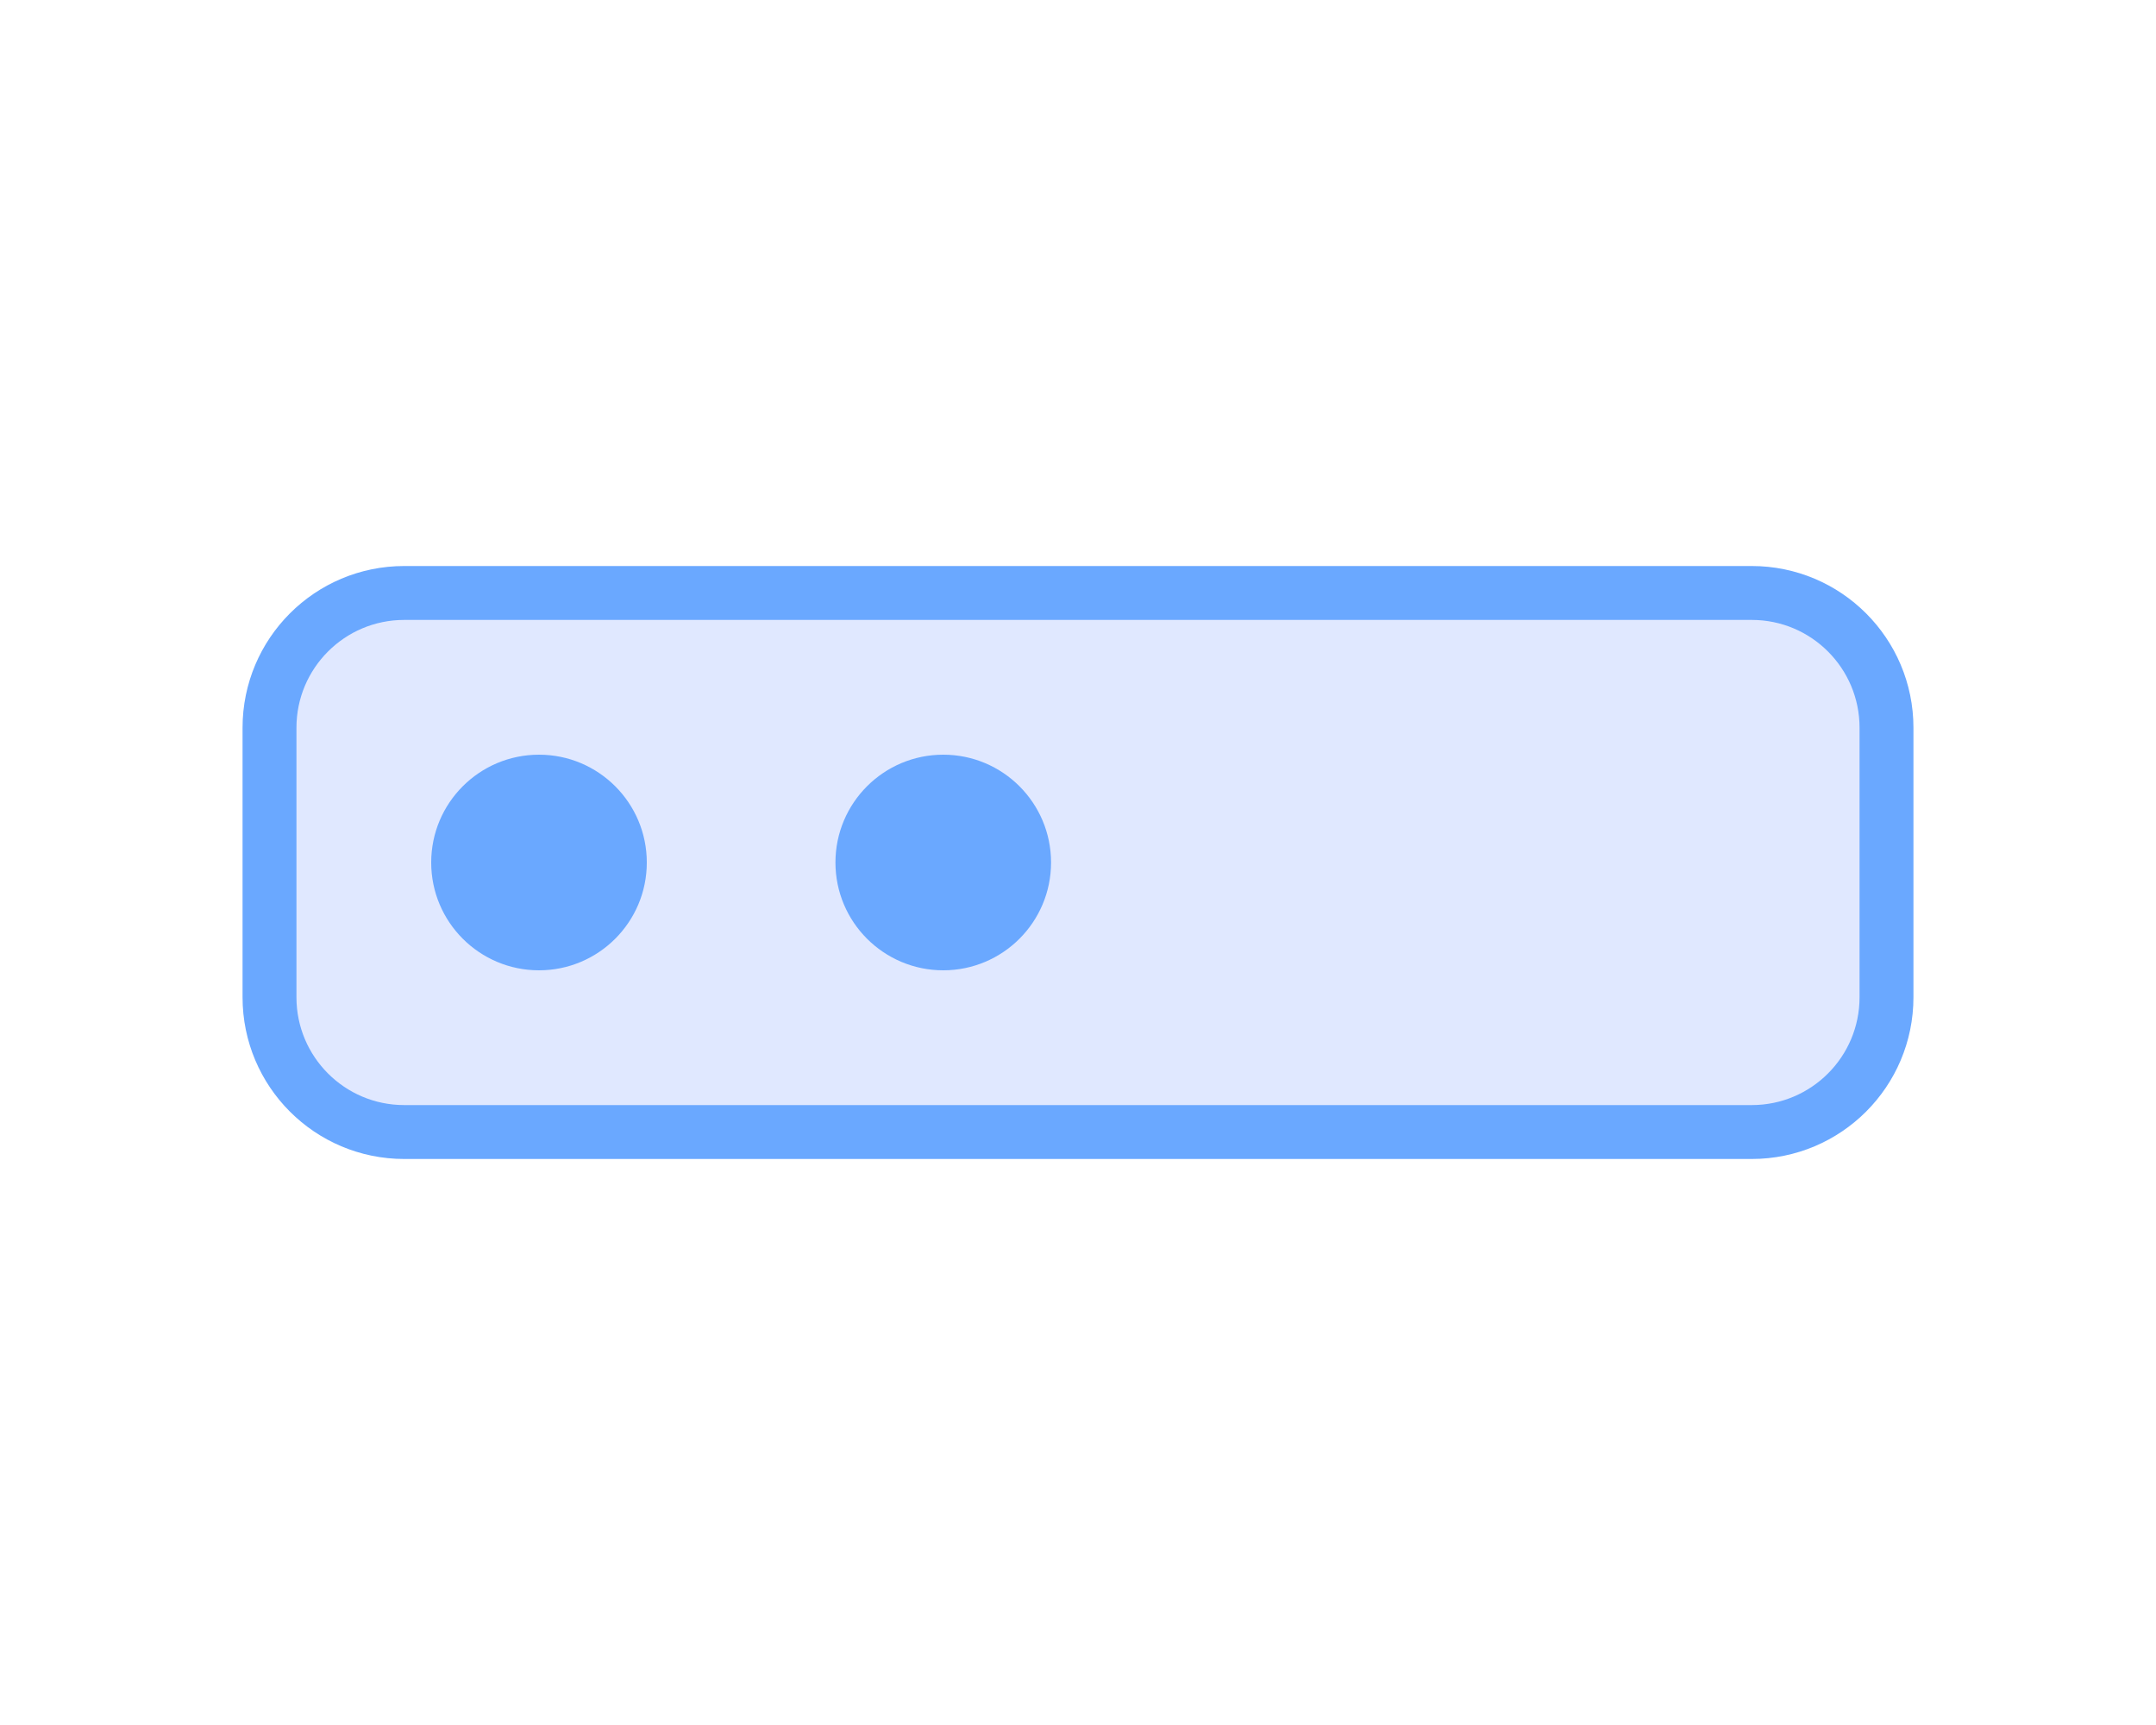
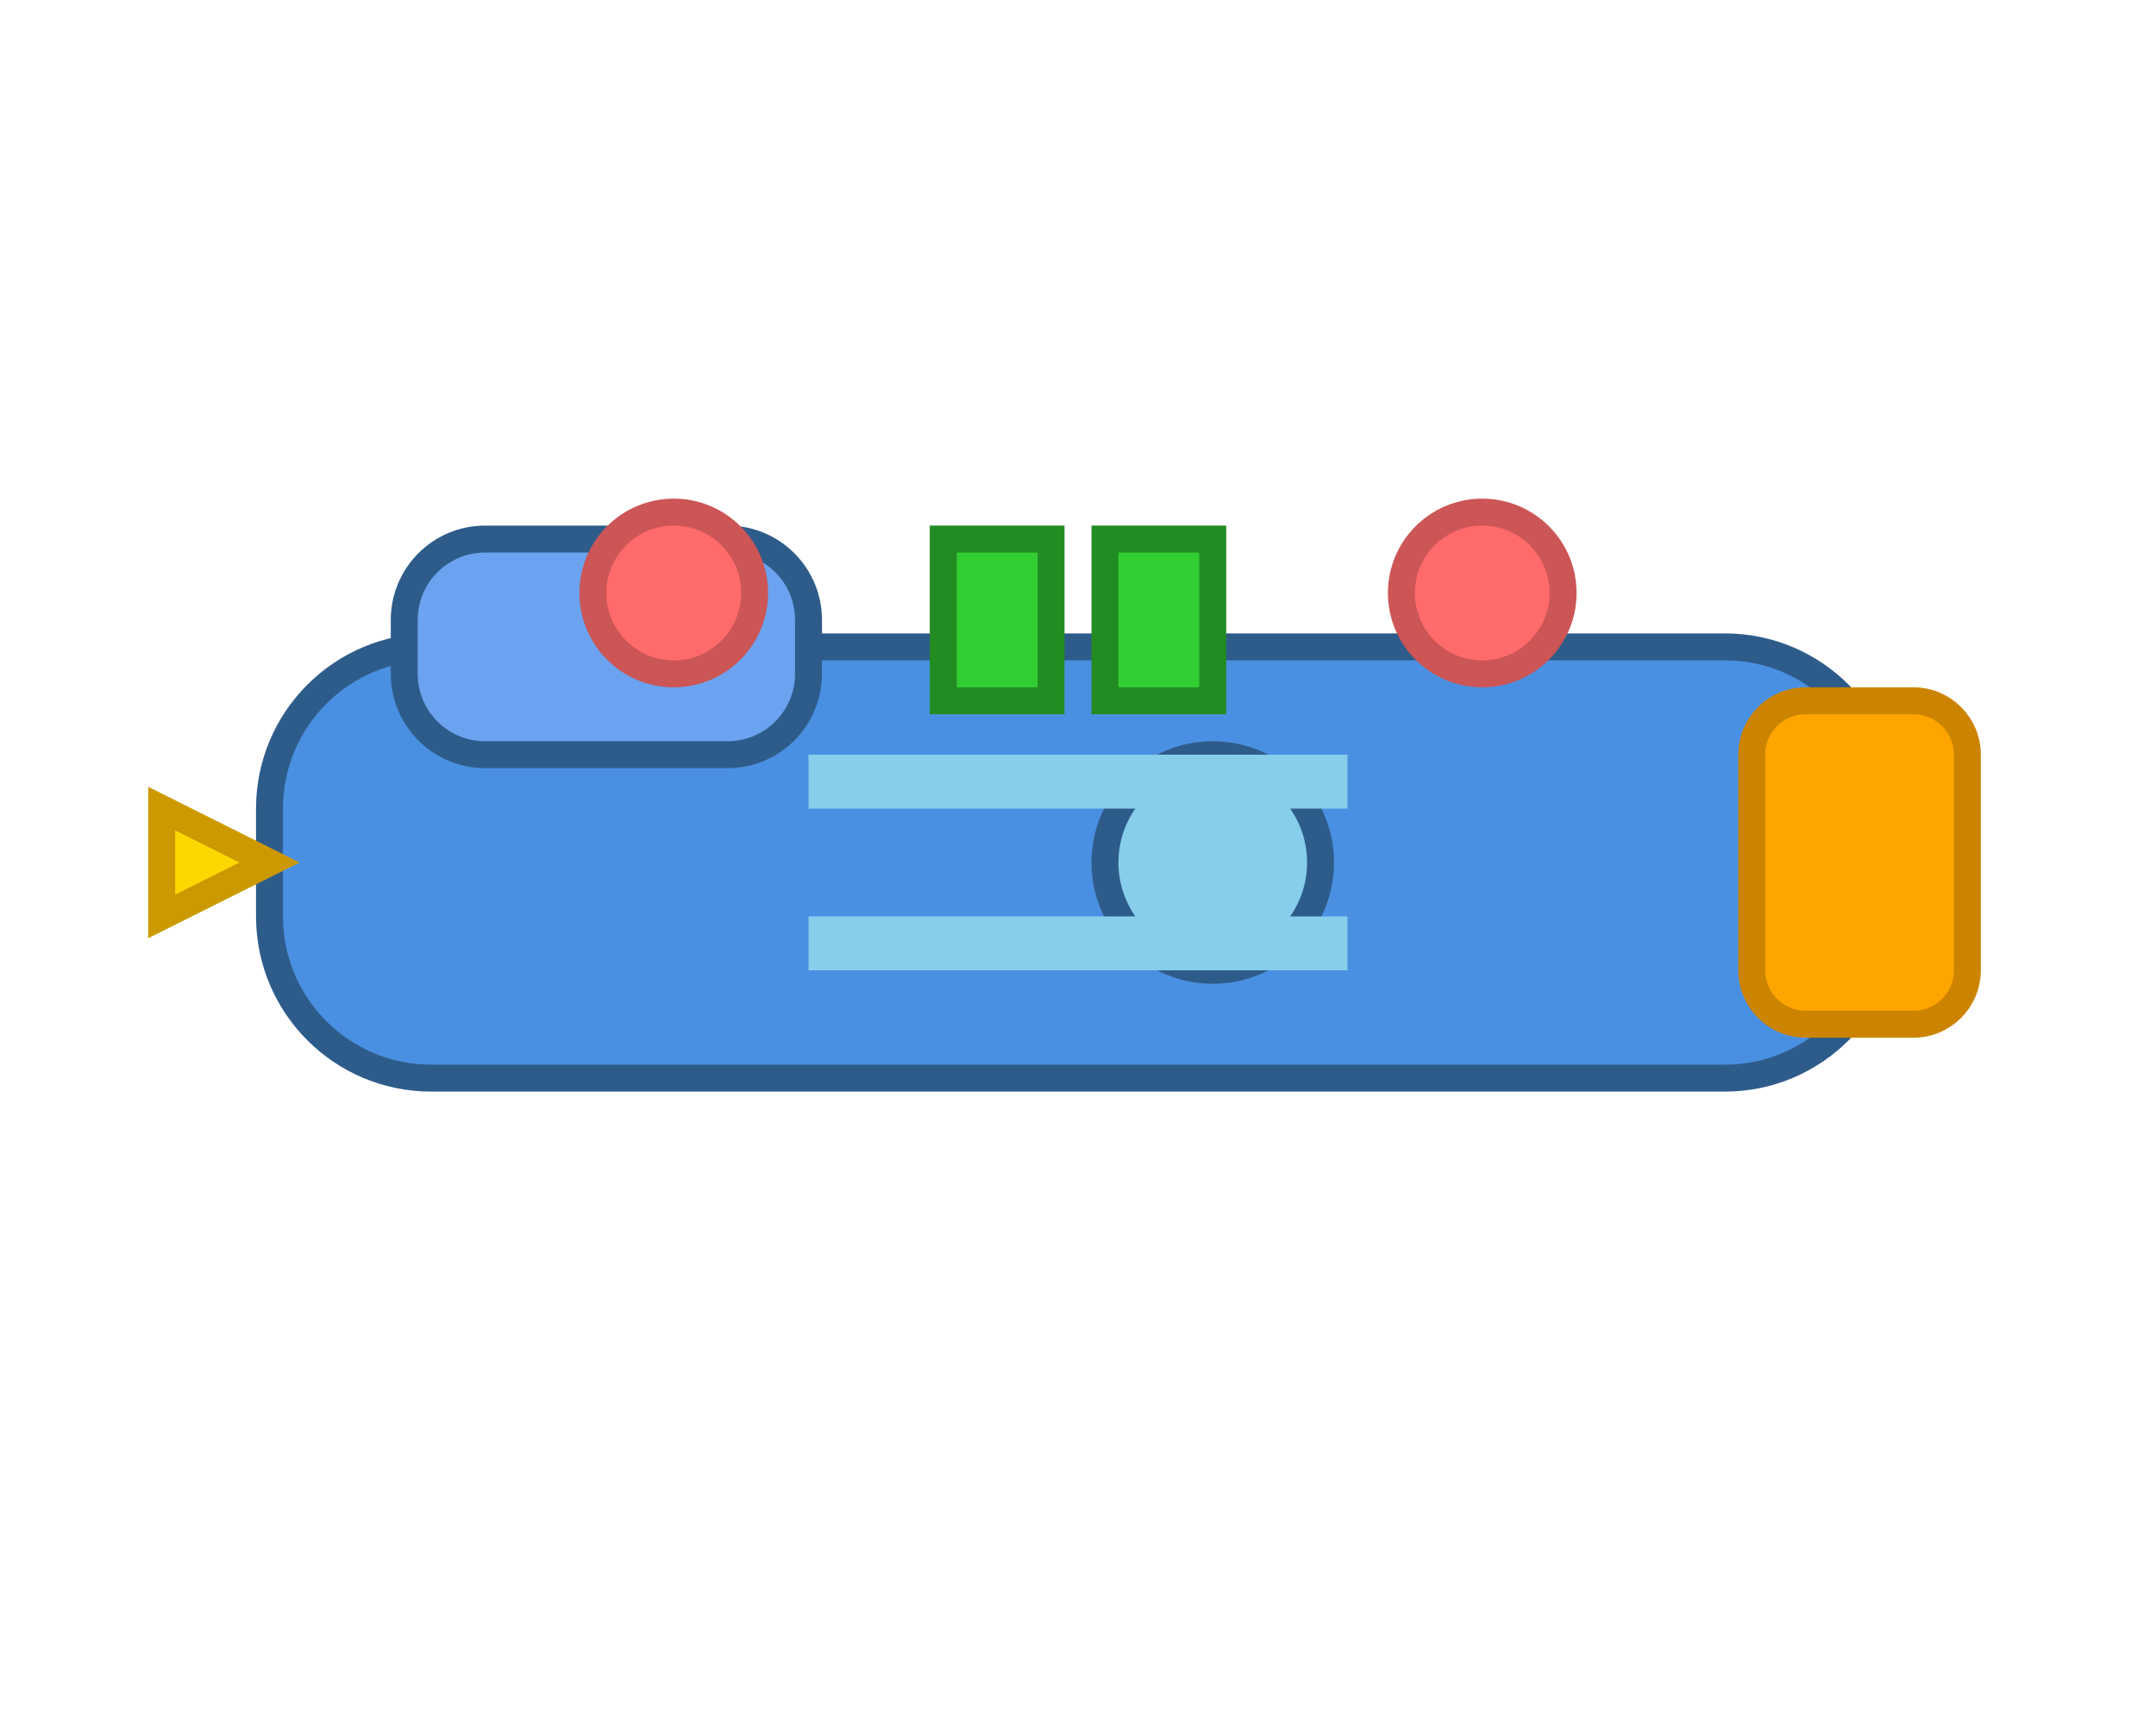
<svg xmlns="http://www.w3.org/2000/svg" width="80" height="64" viewBox="0 0 80 64">
-   <rect x="10" y="22" width="60" height="20" rx="5" fill="#e0e8ff" stroke="#6aa8ff" stroke-width="2" />
-   <circle cx="20" cy="32" r="4" fill="#6aa8ff" />
-   <circle cx="35" cy="32" r="4" fill="#6aa8ff" />
+   <rect x="10" y="24" width="60" height="16" rx="6" fill="#4a90e2" stroke="#2e5c8a" stroke-width="1" />
+   <rect x="15" y="20" width="15" height="8" rx="3" fill="#6ba3f0" stroke="#2e5c8a" stroke-width="1" />
+   <polygon points="10,32 6,30 6,34" fill="#ffd700" stroke="#cc9900" stroke-width="1" />
+   <circle cx="25" cy="22" r="3" fill="#ff6b6b" stroke="#cc5555" stroke-width="1" />
+   <circle cx="55" cy="22" r="3" fill="#ff6b6b" stroke="#cc5555" stroke-width="1" />
+   <rect x="35" y="20" width="4" height="6" fill="#32cd32" stroke="#228b22" stroke-width="1" />
+   <rect x="41" y="20" width="4" height="6" fill="#32cd32" stroke="#228b22" stroke-width="1" />
+   <rect x="65" y="26" width="8" height="12" rx="2" fill="#ffa500" stroke="#cc8400" stroke-width="1" />
+   <circle cx="45" cy="32" r="4" fill="#87ceeb" stroke="#2e5c8a" stroke-width="1" />
+   <rect x="30" y="28" width="20" height="2" fill="#87ceeb" />
+   <rect x="30" y="34" width="20" height="2" fill="#87ceeb" />
</svg>
